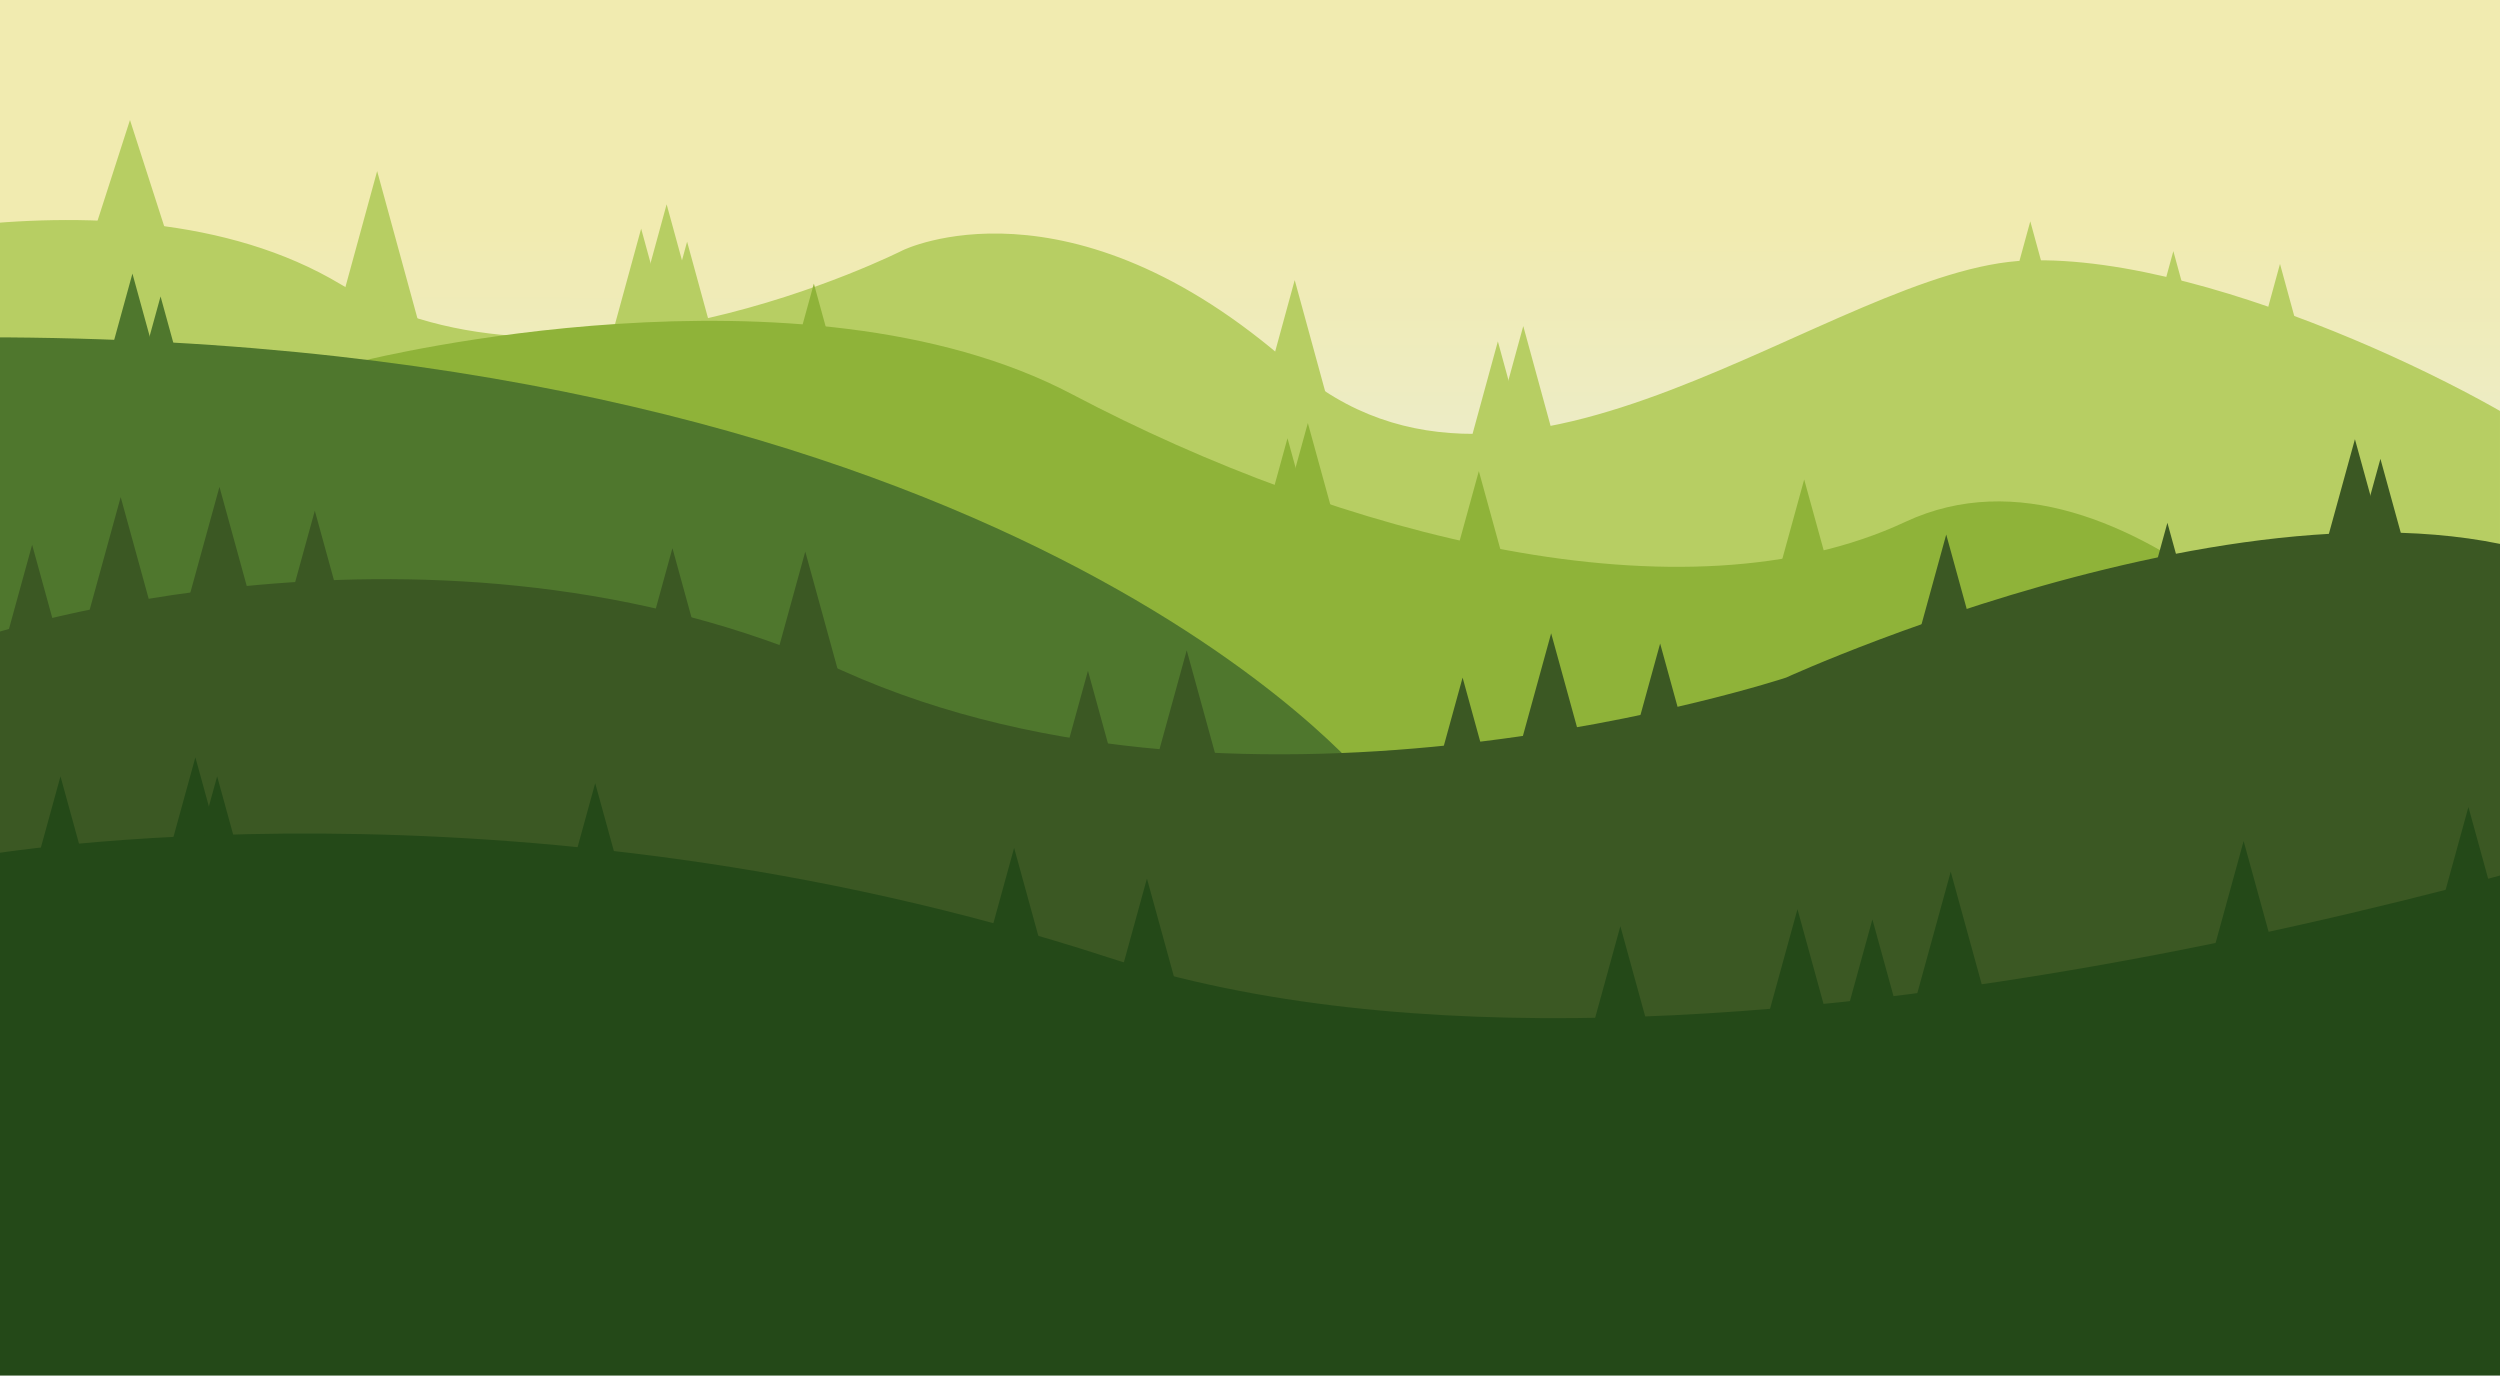
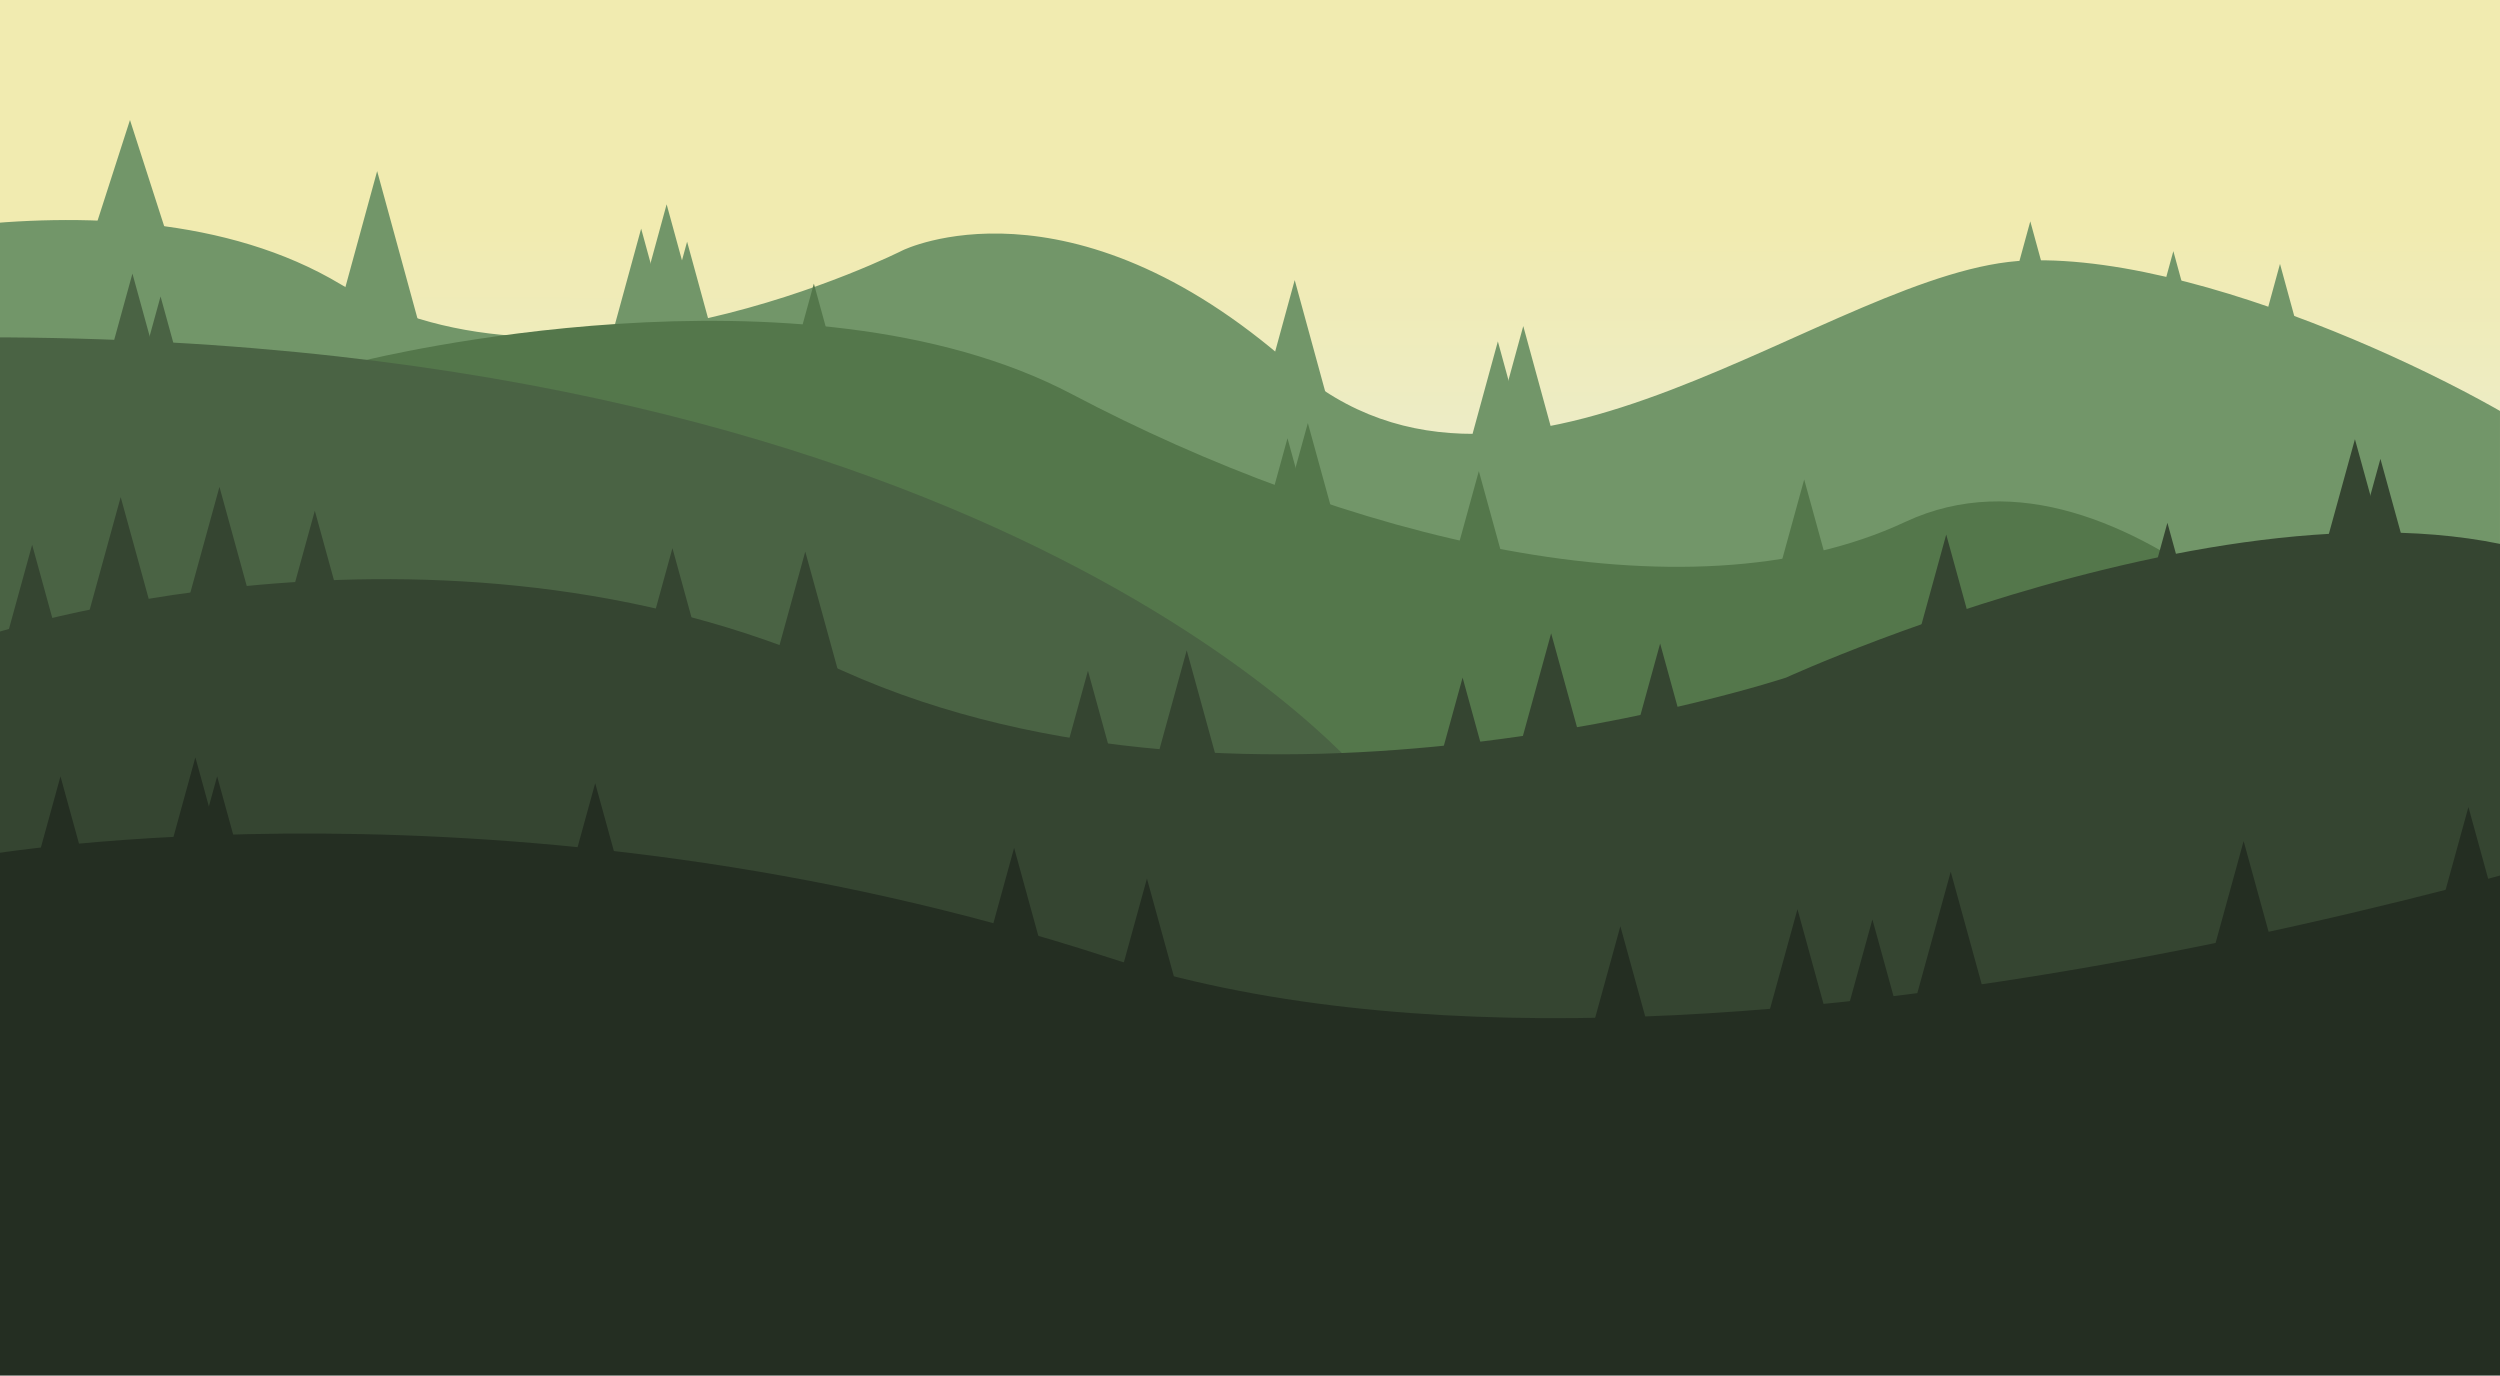
- <svg xmlns="http://www.w3.org/2000/svg" xmlns:xlink="http://www.w3.org/1999/xlink" class="parallax-el" viewBox="0 0 210 115.548">
-   <defs>
+ <svg xmlns="http://www.w3.org/2000/svg" xmlns:xlink="http://www.w3.org/1999/xlink" class="parallax-el" viewBox="0 0 210 115.548" version="1.1" id="svg96">
+   <defs id="defs42">
    <clipPath clipPathUnits="userSpaceOnUse" id="h">
-       <path style="fill:#b7ce63;fill-opacity:1;stroke-width:.132;stroke-linecap:round;stroke-linejoin:round" d="M-494.782 560.477h276.659v131.742h-276.659z" />
+       <path style="fill:#b7ce63;fill-opacity:1;stroke-width:.132;stroke-linecap:round;stroke-linejoin:round" d="M-494.782 560.477h276.659v131.742h-276.659z" id="path18" />
    </clipPath>
    <clipPath clipPathUnits="userSpaceOnUse" id="g">
-       <path style="fill:#b7ce63;fill-opacity:1;stroke-width:.132;stroke-linecap:round;stroke-linejoin:round" d="M-494.66 560.477h276.659v131.742H-494.66z" />
+       <path style="fill:#b7ce63;fill-opacity:1;stroke-width:.132;stroke-linecap:round;stroke-linejoin:round" d="M-494.66 560.477h276.659v131.742H-494.66z" id="path21" />
    </clipPath>
    <clipPath clipPathUnits="userSpaceOnUse" id="f">
-       <path style="fill:#b7ce63;fill-opacity:1;stroke-width:.132;stroke-linecap:round;stroke-linejoin:round" d="M-494.394 561.294h276.659v131.742h-276.659z" />
+       <path style="fill:#b7ce63;fill-opacity:1;stroke-width:.132;stroke-linecap:round;stroke-linejoin:round" d="M-494.394 561.294h276.659v131.742h-276.659z" id="path24" />
    </clipPath>
    <clipPath clipPathUnits="userSpaceOnUse" id="e">
-       <path style="fill:#b7ce63;fill-opacity:1;stroke-width:.132;stroke-linecap:round;stroke-linejoin:round" d="M-494.394 561.294h276.659v131.742h-276.659z" />
+       <path style="fill:#b7ce63;fill-opacity:1;stroke-width:.132;stroke-linecap:round;stroke-linejoin:round" d="M-494.394 561.294h276.659v131.742h-276.659z" id="path27" />
    </clipPath>
    <clipPath clipPathUnits="userSpaceOnUse" id="d">
-       <path style="fill:#b7ce63;fill-opacity:1;stroke-width:.132;stroke-linecap:round;stroke-linejoin:round" d="M-496.04 561.294h278.293v131.742H-496.04z" />
+       <path style="fill:#b7ce63;fill-opacity:1;stroke-width:.132;stroke-linecap:round;stroke-linejoin:round" d="M-496.04 561.294h278.293v131.742H-496.04z" id="path30" />
    </clipPath>
    <clipPath clipPathUnits="userSpaceOnUse" id="c">
-       <path style="fill:#b7ce63;fill-opacity:1;stroke-width:.1;stroke-linecap:round;stroke-linejoin:round" d="M0 0h210v100H0z" />
+       <path style="fill:#b7ce63;fill-opacity:1;stroke-width:.1;stroke-linecap:round;stroke-linejoin:round" d="M0 0h210v100H0z" id="path33" />
    </clipPath>
    <linearGradient id="a">
-       <stop offset="0" style="stop-color:#e9edd7;stop-opacity:1" />
-       <stop offset="1" style="stop-color:#f1ebb0;stop-opacity:1" />
+       <stop offset="0" style="stop-color:#e9edd7;stop-opacity:1" id="stop36" />
+       <stop offset="1" style="stop-color:#f1ebb0;stop-opacity:1" id="stop38" />
    </linearGradient>
    <linearGradient xlink:href="#a" id="b" gradientUnits="userSpaceOnUse" gradientTransform="matrix(.75565 0 0 .53453 373.58 -269.981)" x1="-347.132" y1="599.779" x2="-347.106" y2="540.815" />
  </defs>
-   <path d="M-1.438-.109h212.876V100.11H-1.438z" style="fill:url(#b);stroke:none;stroke-width:.183;stroke-opacity:1" clip-path="url(#c)" />
-   <g transform="matrix(.7546 0 0 .75906 374.311 -426.054)" style="fill:#b7ce63;fill-opacity:1" clip-path="url(#d)">
-     <path d="M-476.787 589.336h-9.566l4.783-14.764z" style="fill:#b7ce63;fill-opacity:1;stroke:none;stroke-width:.054;stroke-opacity:1" />
-     <path d="M-449.273 597.602h-9.566l4.783-17.376zM-417.048 601.276h-9.566l4.783-17.376z" style="fill:#b7ce63;fill-opacity:1;stroke:none;stroke-width:.058;stroke-opacity:1" />
-     <path d="M-419.885 603.969h-9.566l4.783-17.376z" style="fill:#b7ce63;fill-opacity:1;stroke:none;stroke-width:.058;stroke-opacity:1" />
-     <path d="M-414.77 605.413h-9.566l4.783-17.376zM-347.132 609.663h-9.566l4.783-17.376zM-324.518 616.447h-9.566l4.783-17.376z" style="fill:#b7ce63;fill-opacity:1;stroke:none;stroke-width:.058;stroke-opacity:1" />
-     <path d="M-321.69 614.75h-9.567l4.783-17.375zM-265.25 603.16h-9.566l4.783-17.375zM-249.325 606.459h-9.566l4.783-17.376zM-237.453 607.872h-9.566l4.783-17.376z" style="fill:#b7ce63;fill-opacity:1;stroke:none;stroke-width:.058;stroke-opacity:1" />
-     <path d="M-209.354 612.356c-6.03-5.654-39.575-22.991-61.058-22.237-21.484.753-56.913 33.544-81.788 11.684-24.876-21.86-43.344-12.815-43.344-12.815s-37.314 18.845-62.566 3.769c-25.253-15.076-65.958-1.508-65.958-1.508l24.122 134.075h281.712z" style="fill:#b7ce63;fill-opacity:1;stroke:none;stroke-width:.265;stroke-opacity:1" />
+   <path d="M-1.438-.109h212.876V100.11H-1.438z" style="fill:url(#b);stroke:none;stroke-width:.183;stroke-opacity:1" clip-path="url(#c)" id="path44" />
+   <g transform="matrix(.7546 0 0 .75906 374.311 -426.054)" style="fill:#729669;fill-opacity:1" clip-path="url(#d)" id="g58">
+     <path d="M-476.787 589.336h-9.566l4.783-14.764z" style="fill:#729669;fill-opacity:1;stroke:none;stroke-width:0.054;stroke-opacity:1" id="path46" />
+     <path d="M-449.273 597.602h-9.566l4.783-17.376zM-417.048 601.276h-9.566l4.783-17.376z" style="fill:#729669;fill-opacity:1;stroke:none;stroke-width:0.058;stroke-opacity:1" id="path48" />
+     <path d="M-419.885 603.969h-9.566l4.783-17.376z" style="fill:#729669;fill-opacity:1;stroke:none;stroke-width:0.058;stroke-opacity:1" id="path50" />
+     <path d="M-414.77 605.413h-9.566l4.783-17.376zM-347.132 609.663h-9.566l4.783-17.376zM-324.518 616.447h-9.566l4.783-17.376z" style="fill:#729669;fill-opacity:1;stroke:none;stroke-width:0.058;stroke-opacity:1" id="path52" />
+     <path d="M-321.69 614.75h-9.567l4.783-17.375zM-265.25 603.16h-9.566l4.783-17.375zM-249.325 606.459h-9.566l4.783-17.376zM-237.453 607.872h-9.566l4.783-17.376z" style="fill:#729669;fill-opacity:1;stroke:none;stroke-width:0.058;stroke-opacity:1" id="path54" />
+     <path d="M-209.354 612.356c-6.03-5.654-39.575-22.991-61.058-22.237-21.484.753-56.913 33.544-81.788 11.684-24.876-21.86-43.344-12.815-43.344-12.815s-37.314 18.845-62.566 3.769c-25.253-15.076-65.958-1.508-65.958-1.508l24.122 134.075h281.712z" style="fill:#729669;fill-opacity:1;stroke:none;stroke-width:0.265;stroke-opacity:1" id="path56" />
  </g>
-   <g transform="matrix(.75906 0 0 .75906 375.274 -426.054)" style="fill:#8fb339;fill-opacity:1" clip-path="url(#e)">
-     <path d="M-399.545 610.056h-9.566l4.783-17.376zM-347.132 627.165h-9.566l4.783-17.376z" style="fill:#8fb339;fill-opacity:1;stroke:none;stroke-width:.058;stroke-opacity:1" />
-     <path d="M-344.879 625.482h-9.566l4.783-17.376zM-325.957 630.8h-9.566l4.783-17.375zM-289.953 631.73h-9.566l4.783-17.376z" style="fill:#8fb339;fill-opacity:1;stroke:none;stroke-width:.058;stroke-opacity:1" />
-     <path d="M-453.875 601.134s48.266-11.939 78.115 3.785c29.85 15.725 67.694 25.586 92.213 14.126 24.519-11.46 52.236 24.252 52.236 24.252v76.399l-264.977-27.333 48.15-78.387z" style="fill:#8fb339;fill-opacity:1;stroke:none;stroke-width:.265;stroke-opacity:1" />
+   <g transform="matrix(.75906 0 0 .75906 375.274 -426.054)" style="fill:#54774b;fill-opacity:1" clip-path="url(#e)" id="g66">
+     <path d="M-399.545 610.056h-9.566l4.783-17.376zM-347.132 627.165h-9.566l4.783-17.376z" style="fill:#54774b;fill-opacity:1;stroke:none;stroke-width:0.058;stroke-opacity:1" id="path60" />
+     <path d="M-344.879 625.482h-9.566l4.783-17.376zM-325.957 630.8h-9.566l4.783-17.375zM-289.953 631.73h-9.566l4.783-17.376z" style="fill:#54774b;fill-opacity:1;stroke:none;stroke-width:0.058;stroke-opacity:1" id="path62" />
+     <path d="M-453.875 601.134s48.266-11.939 78.115 3.785c29.85 15.725 67.694 25.586 92.213 14.126 24.519-11.46 52.236 24.252 52.236 24.252v76.399l-264.977-27.333 48.15-78.387z" style="fill:#54774b;fill-opacity:1;stroke:none;stroke-width:0.265;stroke-opacity:1" id="path64" />
  </g>
-   <g transform="matrix(.75906 0 0 .75906 375.274 -426.054)" style="fill:#4f772d;fill-opacity:1" clip-path="url(#f)">
-     <path d="M-474.955 608.944h-9.566l4.783-17.376z" style="fill:#4f772d;fill-opacity:1;stroke:none;stroke-width:.058;stroke-opacity:1" />
-     <path d="M-471.842 611.472h-9.566l4.783-17.376z" style="fill:#4f772d;fill-opacity:1;stroke:none;stroke-width:.058;stroke-opacity:1" />
-     <path d="M-496.288 598.62c113.62 0 153.195 48.997 153.195 48.997v73.12l-152.928-28.374z" style="fill:#4f772d;fill-opacity:1;stroke:none;stroke-width:.265;stroke-opacity:1" />
+   <g transform="matrix(.75906 0 0 .75906 375.274 -426.054)" style="fill:#4a6344;fill-opacity:1" clip-path="url(#f)" id="g74">
+     <path d="M-474.955 608.944h-9.566l4.783-17.376z" style="fill:#4a6344;fill-opacity:1;stroke:none;stroke-width:0.058;stroke-opacity:1" id="path68" />
+     <path d="M-471.842 611.472h-9.566l4.783-17.376z" style="fill:#4a6344;fill-opacity:1;stroke:none;stroke-width:0.058;stroke-opacity:1" id="path70" />
+     <path d="M-496.288 598.62c113.62 0 153.195 48.997 153.195 48.997v73.12l-152.928-28.374z" style="fill:#4a6344;fill-opacity:1;stroke:none;stroke-width:0.265;stroke-opacity:1" id="path72" />
  </g>
-   <g transform="matrix(.75906 0 0 .75906 375.476 -425.435)" style="fill:#3b5823;fill-opacity:1" clip-path="url(#g)">
-     <path d="M-250.025 635.704h-9.566l4.783-17.376zM-229.272 626.453h-9.566l4.783-17.376z" style="fill:#3b5823;fill-opacity:1;stroke:none;stroke-width:.058;stroke-opacity:1" />
-     <path d="M-226.45 628.627h-9.567l4.783-17.376zM-486.32 638.137h-9.566l4.783-17.376zM-476.52 632.86h-9.566l4.783-17.376zM-465.59 631.73h-9.566l4.783-17.376zM-455.037 634.368h-9.566l4.783-17.376zM-415.462 638.514h-9.566l4.783-17.376zM-400.763 638.89h-9.566l4.783-17.375zM-369.48 652.082h-9.566l4.783-17.376zM-358.55 649.82h-9.566l4.783-17.375zM-328.02 652.836h-9.566l4.783-17.376zM-318.22 647.937h-9.567l4.783-17.376zM-306.16 649.067h-9.566l4.783-17.376zM-274.5 637.006h-9.566l4.783-17.376z" style="fill:#3b5823;fill-opacity:1;stroke:none;stroke-width:.058;stroke-opacity:1" />
-     <path d="M-203.528 626.414C-233.68 606.438-297 635.459-297 635.459s-59.174 19.6-104.402-.753c-45.229-20.353-95.152-3.77-95.152-3.77l.266 61.427h281.713z" style="fill:#3b5823;fill-opacity:1;stroke:none;stroke-width:.265;stroke-opacity:1" />
+   <g transform="matrix(.75906 0 0 .75906 375.476 -425.435)" style="fill:#354531;fill-opacity:1" clip-path="url(#g)" id="g82">
+     <path d="M-250.025 635.704h-9.566l4.783-17.376zM-229.272 626.453h-9.566l4.783-17.376z" style="fill:#354531;fill-opacity:1;stroke:none;stroke-width:0.058;stroke-opacity:1" id="path76" />
+     <path d="M-226.45 628.627h-9.567l4.783-17.376zM-486.32 638.137h-9.566l4.783-17.376zM-476.52 632.86h-9.566l4.783-17.376zM-465.59 631.73h-9.566l4.783-17.376zM-455.037 634.368h-9.566l4.783-17.376zM-415.462 638.514h-9.566l4.783-17.376zM-400.763 638.89h-9.566l4.783-17.375zM-369.48 652.082h-9.566l4.783-17.376zM-358.55 649.82h-9.566l4.783-17.375zM-328.02 652.836h-9.566l4.783-17.376zM-318.22 647.937h-9.567l4.783-17.376zM-306.16 649.067h-9.566l4.783-17.376zM-274.5 637.006h-9.566l4.783-17.376z" style="fill:#354531;fill-opacity:1;stroke:none;stroke-width:0.058;stroke-opacity:1" id="path78" />
+     <path d="M-203.528 626.414C-233.68 606.438-297 635.459-297 635.459s-59.174 19.6-104.402-.753c-45.229-20.353-95.152-3.77-95.152-3.77l.266 61.427h281.713z" style="fill:#354531;fill-opacity:1;stroke:none;stroke-width:0.265;stroke-opacity:1" id="path80" />
  </g>
-   <g transform="matrix(.75906 0 0 .75906 375.568 -425.435)" style="fill:#244918;fill-opacity:1" clip-path="url(#h)">
-     <path d="M-483.305 663.766h-9.566l4.783-17.376zM-468.377 661.66h-9.566l4.783-17.375z" style="fill:#244918;fill-opacity:1;stroke:none;stroke-width:.058;stroke-opacity:1" />
-     <path d="M-465.967 663.766h-9.566l4.783-17.376zM-424.13 664.52h-9.567l4.783-17.376zM-377.772 671.68h-9.566l4.783-17.375zM-363.073 675.074h-9.566l4.783-17.376zM-310.683 680.35h-9.566l4.783-17.376zM-291.084 678.466h-9.566l4.783-17.376zM-274.123 674.32h-9.566l4.783-17.376z" style="fill:#244918;fill-opacity:1;stroke:none;stroke-width:.058;stroke-opacity:1" />
-     <path d="M-282.792 679.596h-9.566l4.783-17.376zM-241.71 670.928h-9.566l4.783-17.376zM-216.834 667.159h-9.566l4.783-17.376z" style="fill:#244918;fill-opacity:1;stroke:none;stroke-width:.058;stroke-opacity:1" />
-     <path d="M-496.676 655.133s58.593-10.194 124.55 11.298c65.959 21.493 175.638-15.444 175.638-15.444l-18.087 41.376h-281.713z" style="fill:#244918;fill-opacity:1;stroke:none;stroke-width:.265;stroke-opacity:1" />
+   <g transform="matrix(.75906 0 0 .75906 375.568 -425.435)" style="fill:#242e22;fill-opacity:1" clip-path="url(#h)" id="g92">
+     <path d="M-483.305 663.766h-9.566l4.783-17.376zM-468.377 661.66h-9.566l4.783-17.375z" style="fill:#242e22;fill-opacity:1;stroke:none;stroke-width:0.058;stroke-opacity:1" id="path84" />
+     <path d="M-465.967 663.766h-9.566l4.783-17.376zM-424.13 664.52h-9.567l4.783-17.376zM-377.772 671.68h-9.566l4.783-17.375zM-363.073 675.074h-9.566l4.783-17.376zM-310.683 680.35h-9.566l4.783-17.376zM-291.084 678.466h-9.566l4.783-17.376zM-274.123 674.32h-9.566l4.783-17.376z" style="fill:#242e22;fill-opacity:1;stroke:none;stroke-width:0.058;stroke-opacity:1" id="path86" />
+     <path d="M-282.792 679.596h-9.566l4.783-17.376zM-241.71 670.928h-9.566l4.783-17.376zM-216.834 667.159h-9.566l4.783-17.376z" style="fill:#242e22;fill-opacity:1;stroke:none;stroke-width:0.058;stroke-opacity:1" id="path88" />
+     <path d="M-496.676 655.133s58.593-10.194 124.55 11.298c65.959 21.493 175.638-15.444 175.638-15.444l-18.087 41.376h-281.713z" style="fill:#242e22;fill-opacity:1;stroke:none;stroke-width:0.265;stroke-opacity:1" id="path90" />
  </g>
-   <path style="fill:#244918;fill-opacity:1;stroke-width:.088;stroke-linecap:round;stroke-linejoin:round" d="M0 95h210v20.548H0z" />
+   <path style="fill:#242e22;fill-opacity:1;stroke-width:0.088;stroke-linecap:round;stroke-linejoin:round" d="M0 95h210v20.548H0z" id="path94" />
</svg>
